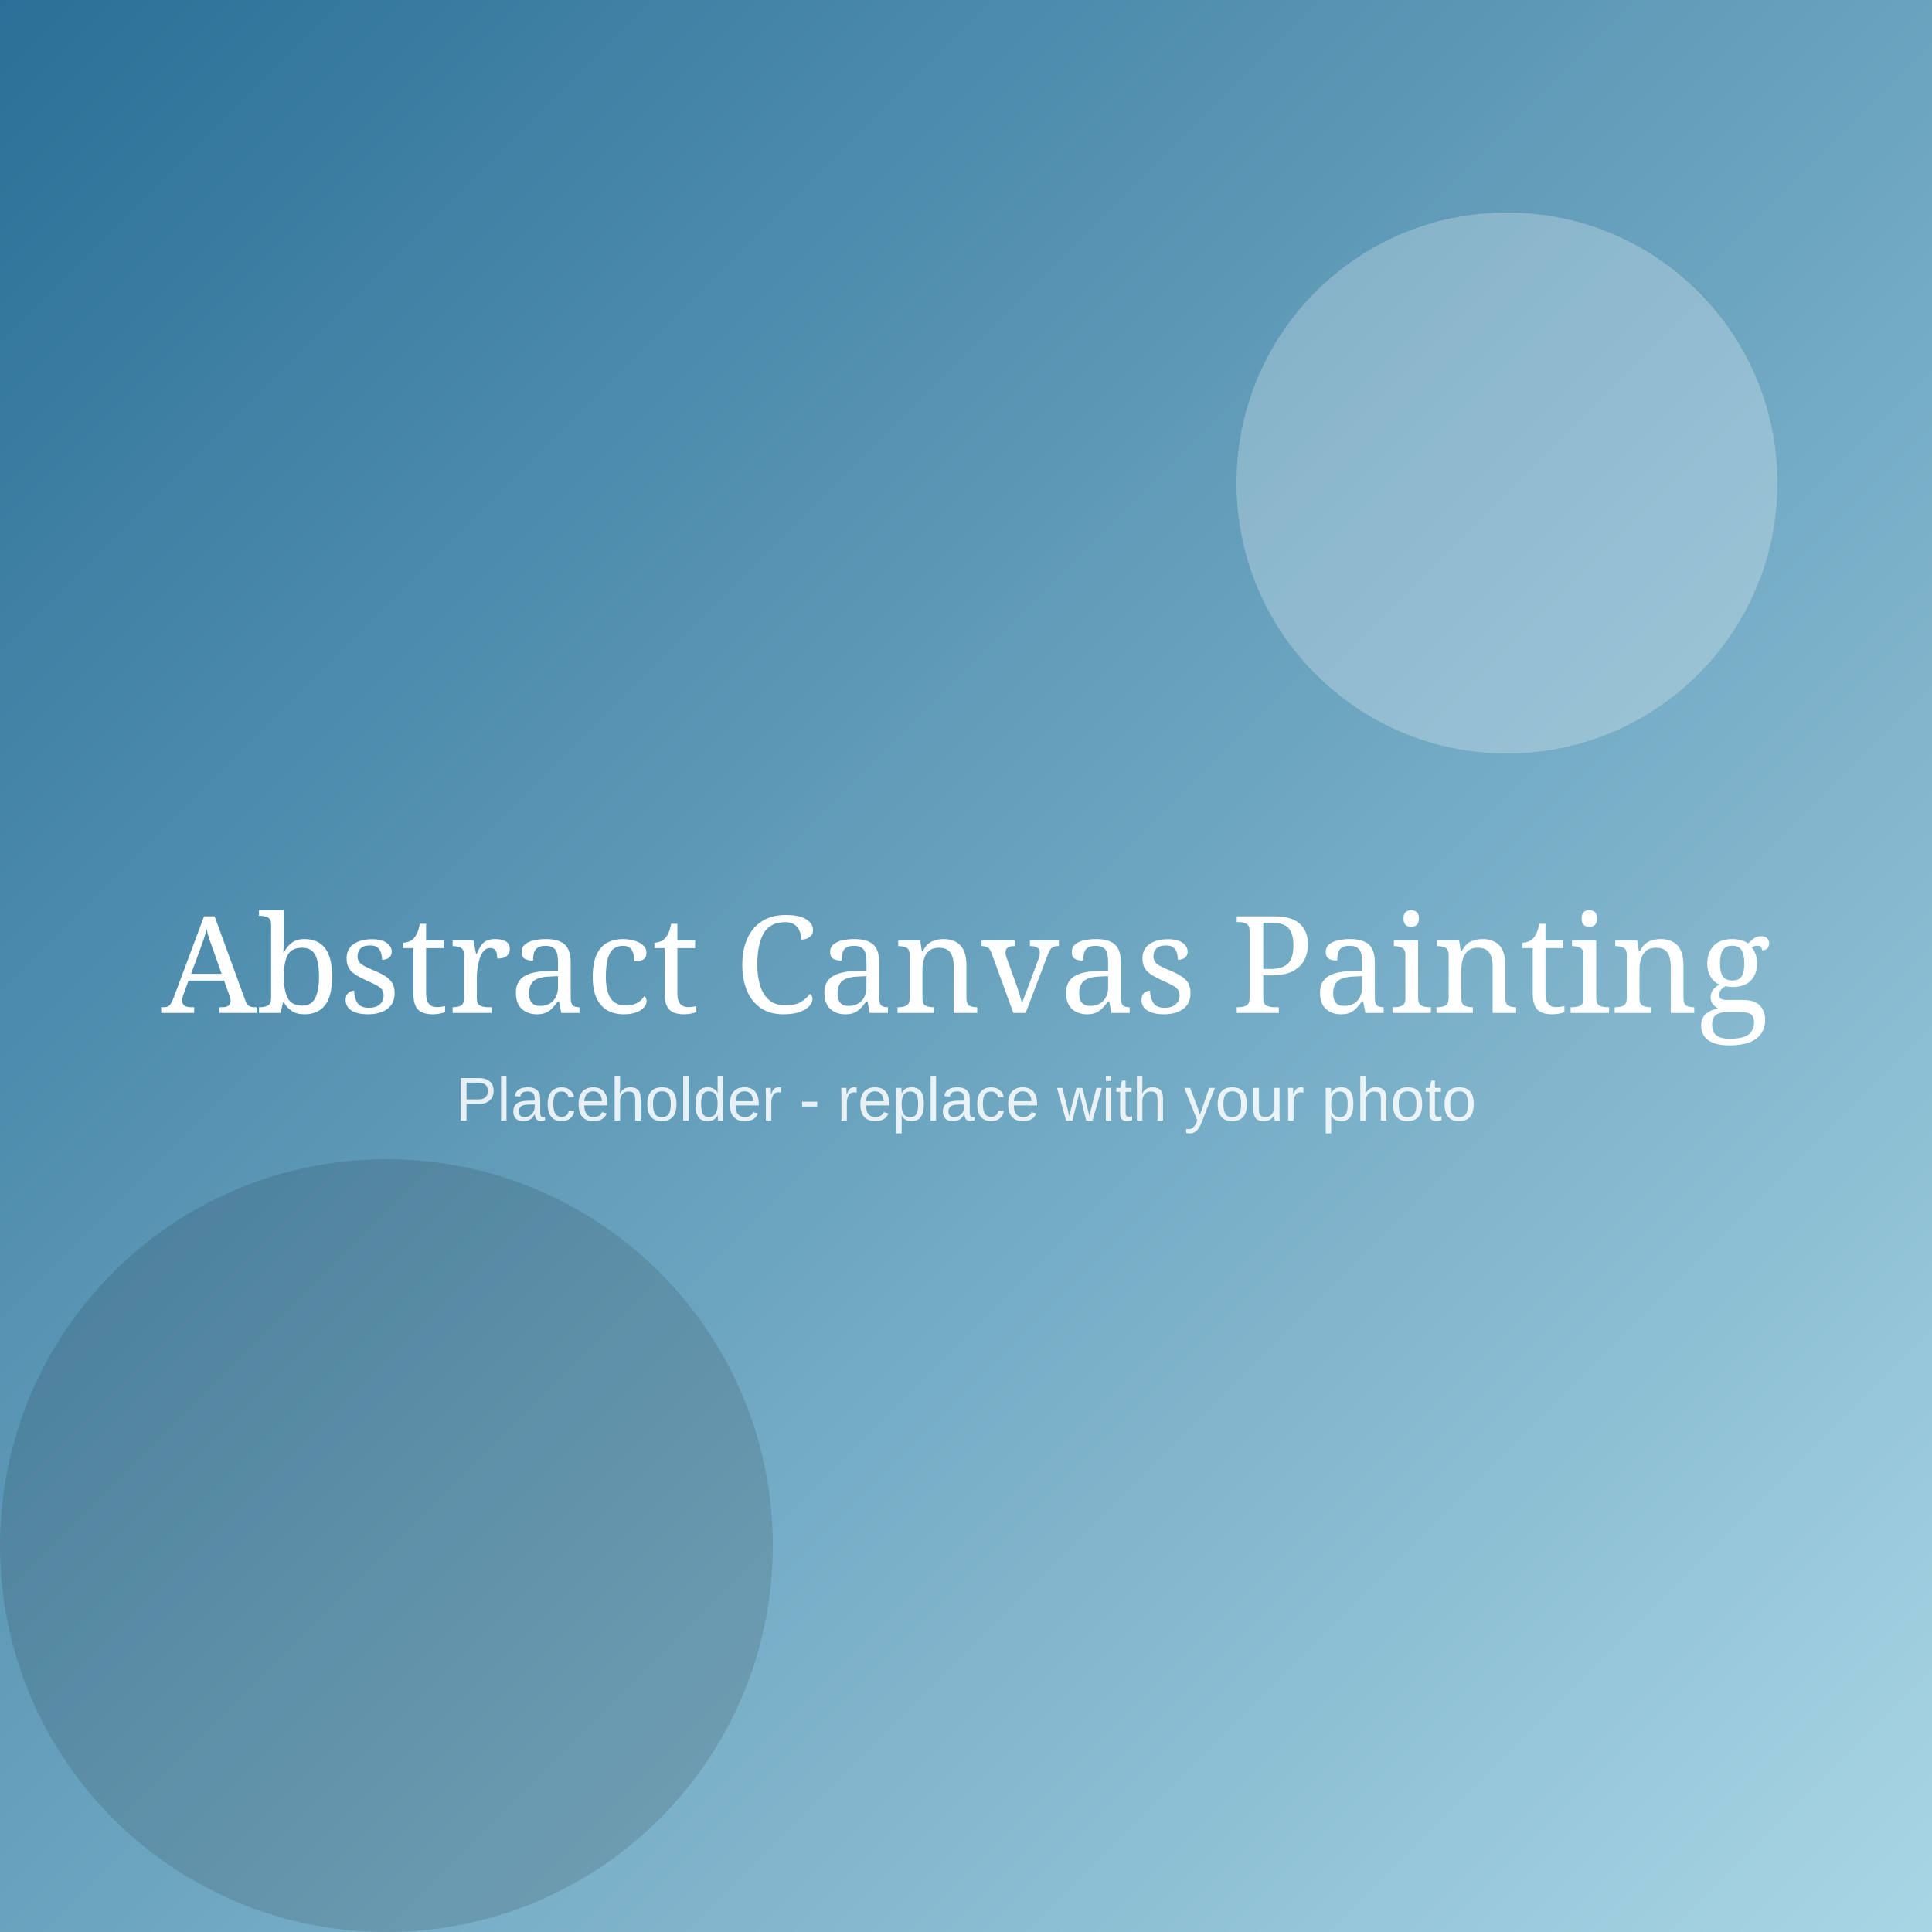
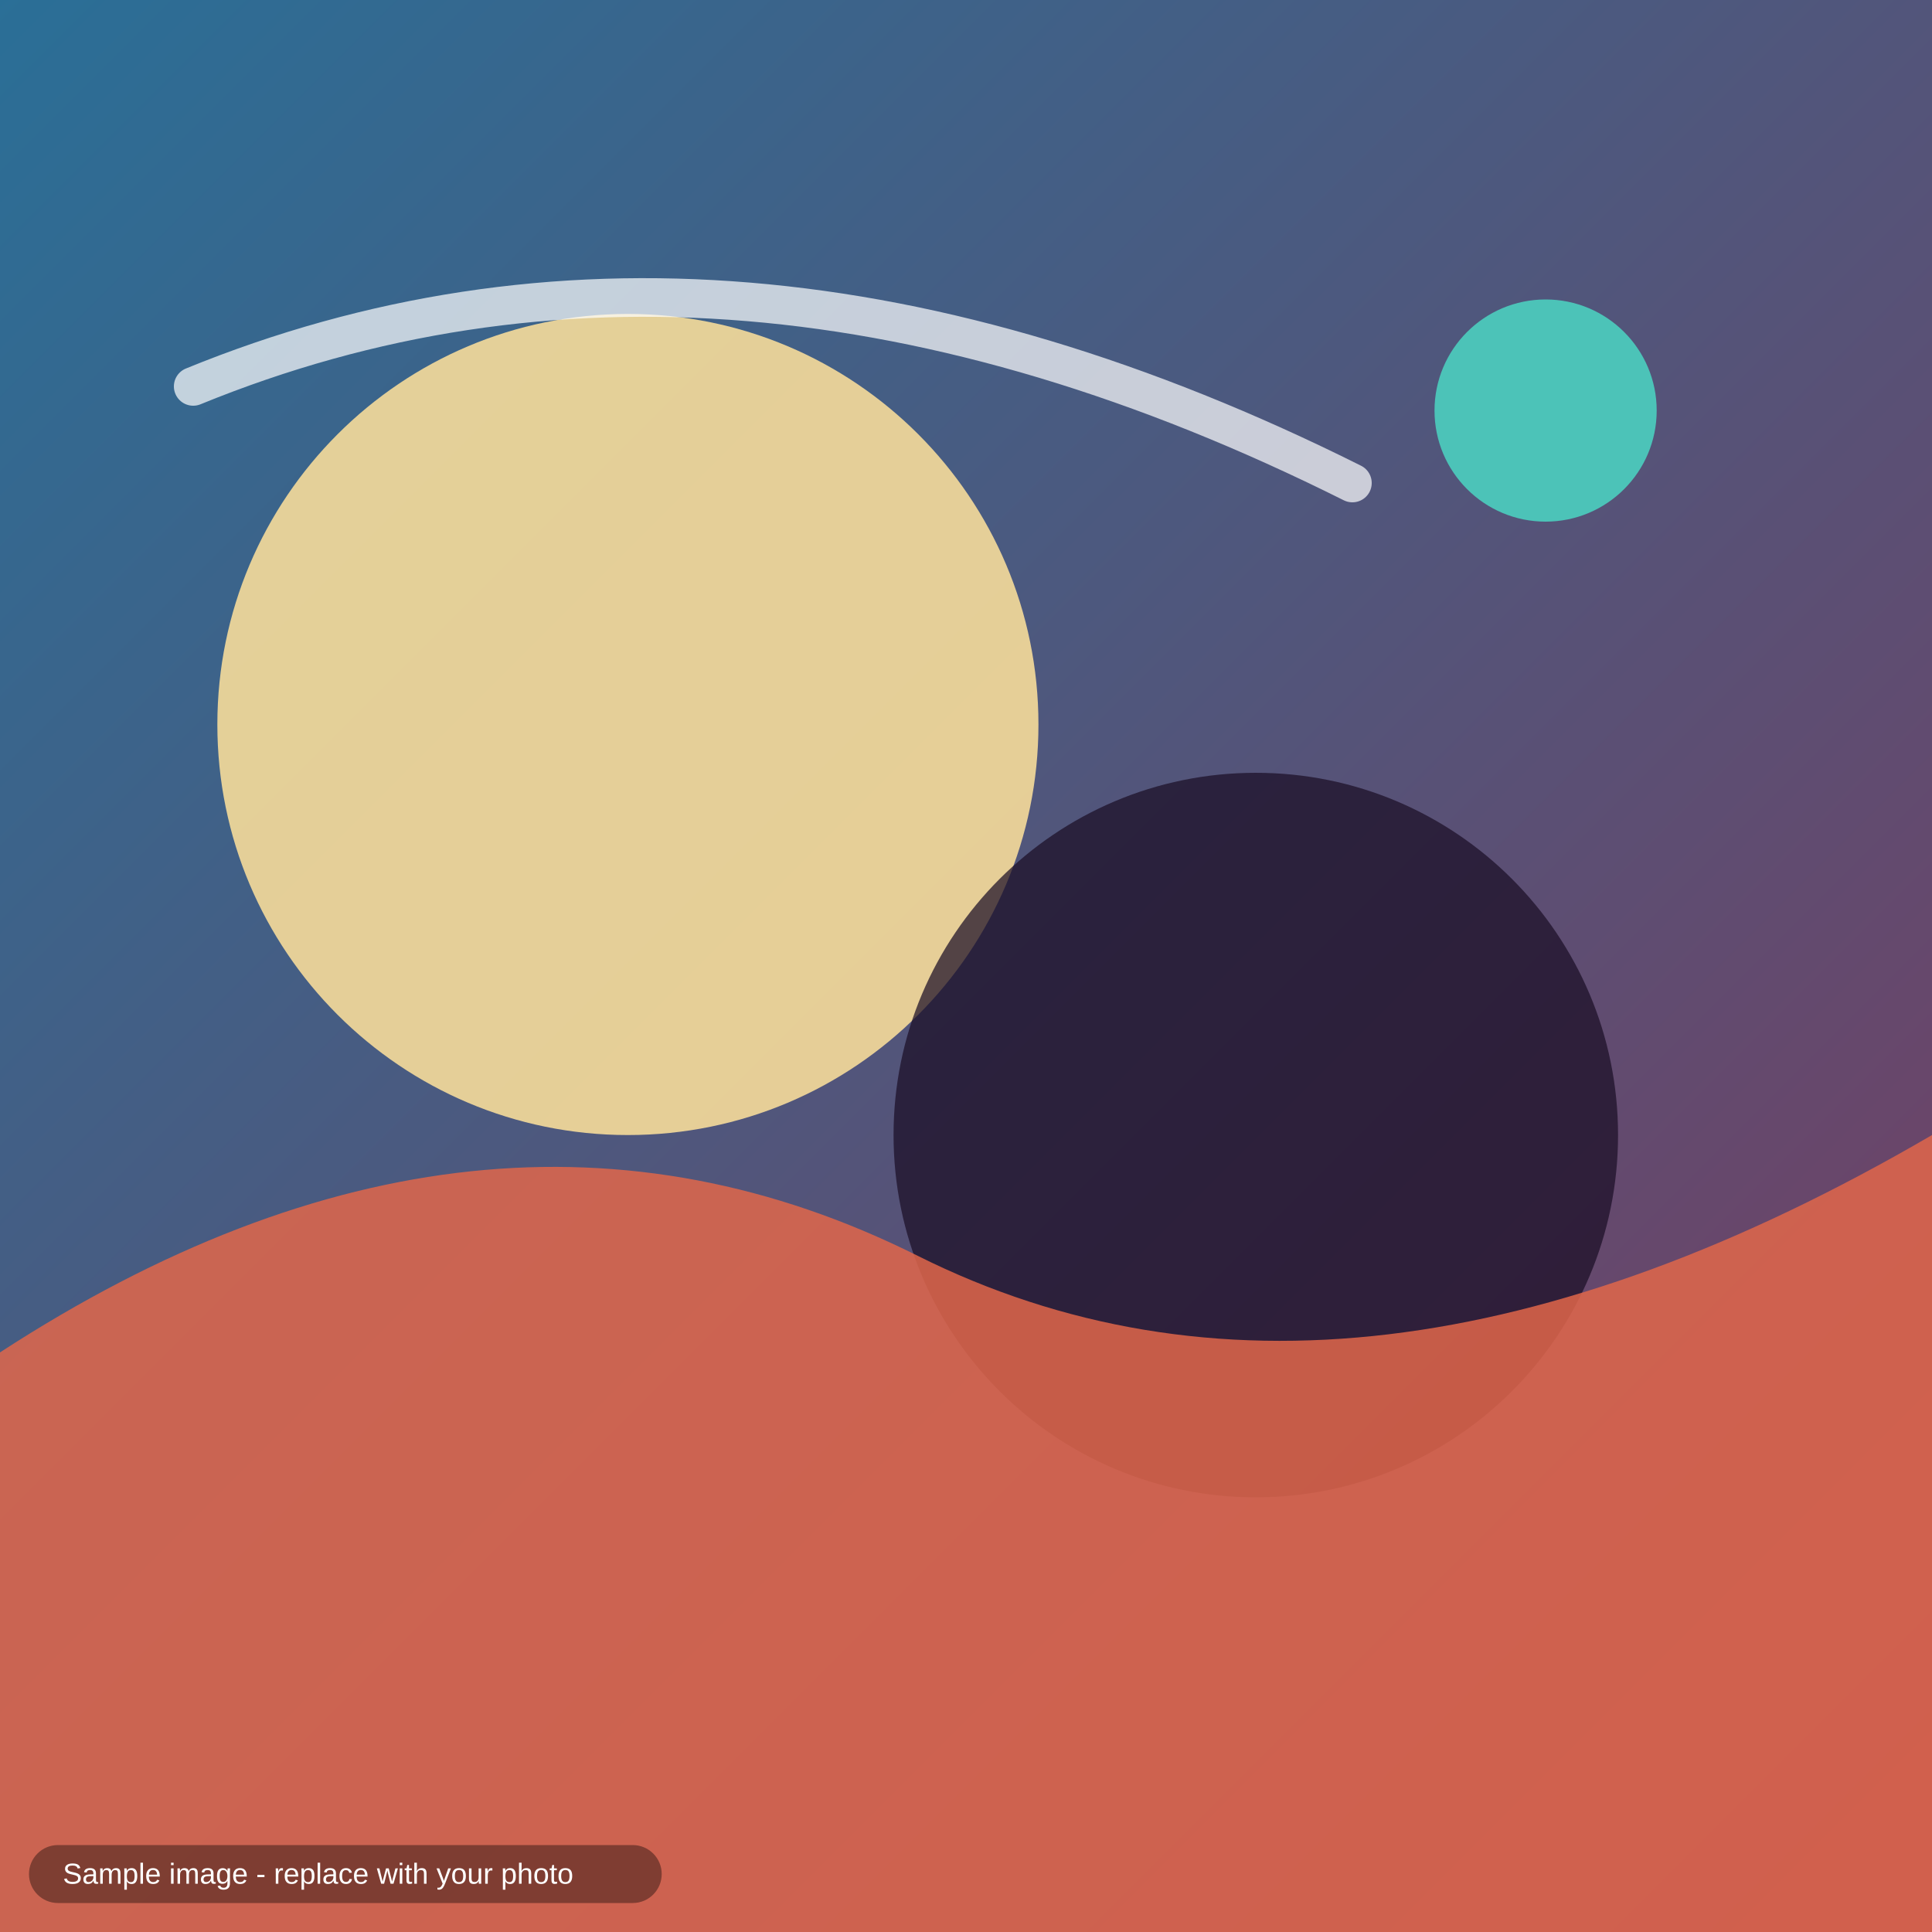
<svg xmlns="http://www.w3.org/2000/svg" viewBox="0 0 800 800" width="800" height="800">
  <defs>
-     <linearGradient id="g" x1="0" y1="0" x2="1" y2="1">
+     <linearGradient id="p1" x1="0" y1="0" x2="1" y2="1">
      <stop offset="0" stop-color="#2a6f97" />
-       <stop offset="1" stop-color="#a9d6e5" />
+       <stop offset="1" stop-color="#7a3b5e" />
    </linearGradient>
  </defs>
-   <rect width="800" height="800" fill="url(#g)" />
-   <circle cx="624.0" cy="200.0" r="112" fill="#ffffff" fill-opacity=".25" />
-   <circle cx="160.0" cy="640.0" r="160.0" fill="#000000" fill-opacity=".12" />
-   <text x="50%" y="50%" text-anchor="middle" dominant-baseline="middle" font-family="Georgia,serif" font-size="56" fill="#fff">Abstract Canvas Painting</text>
-   <text x="50%" y="464" text-anchor="middle" font-family="Arial,sans-serif" font-size="25.6" fill="#fff" fill-opacity=".85">Placeholder - replace with your photo</text>
+   <rect width="800" height="800" fill="url(#p1)" />
+   <circle cx="260" cy="300" r="170" fill="#f6dc9a" fill-opacity=".9" />
+   <circle cx="520" cy="470" r="150" fill="#1b0f26" fill-opacity=".72" />
+   <path d="M0 560 Q200 430 380 520 T800 470 V800 H0Z" fill="#e0664a" fill-opacity=".85" />
+   <path d="M80 160 Q300 70 560 200" stroke="#fff" stroke-width="16" fill="none" stroke-linecap="round" opacity=".7" />
+   <circle cx="640" cy="170" r="46" fill="#4cc3b8" />
+   <rect x="12" y="764" width="262" height="24" rx="12" fill="#000" fill-opacity=".38" />
+   <text x="26" y="780" font-family="Arial,sans-serif" font-size="12" fill="#fff">Sample image - replace with your photo</text>
</svg>
